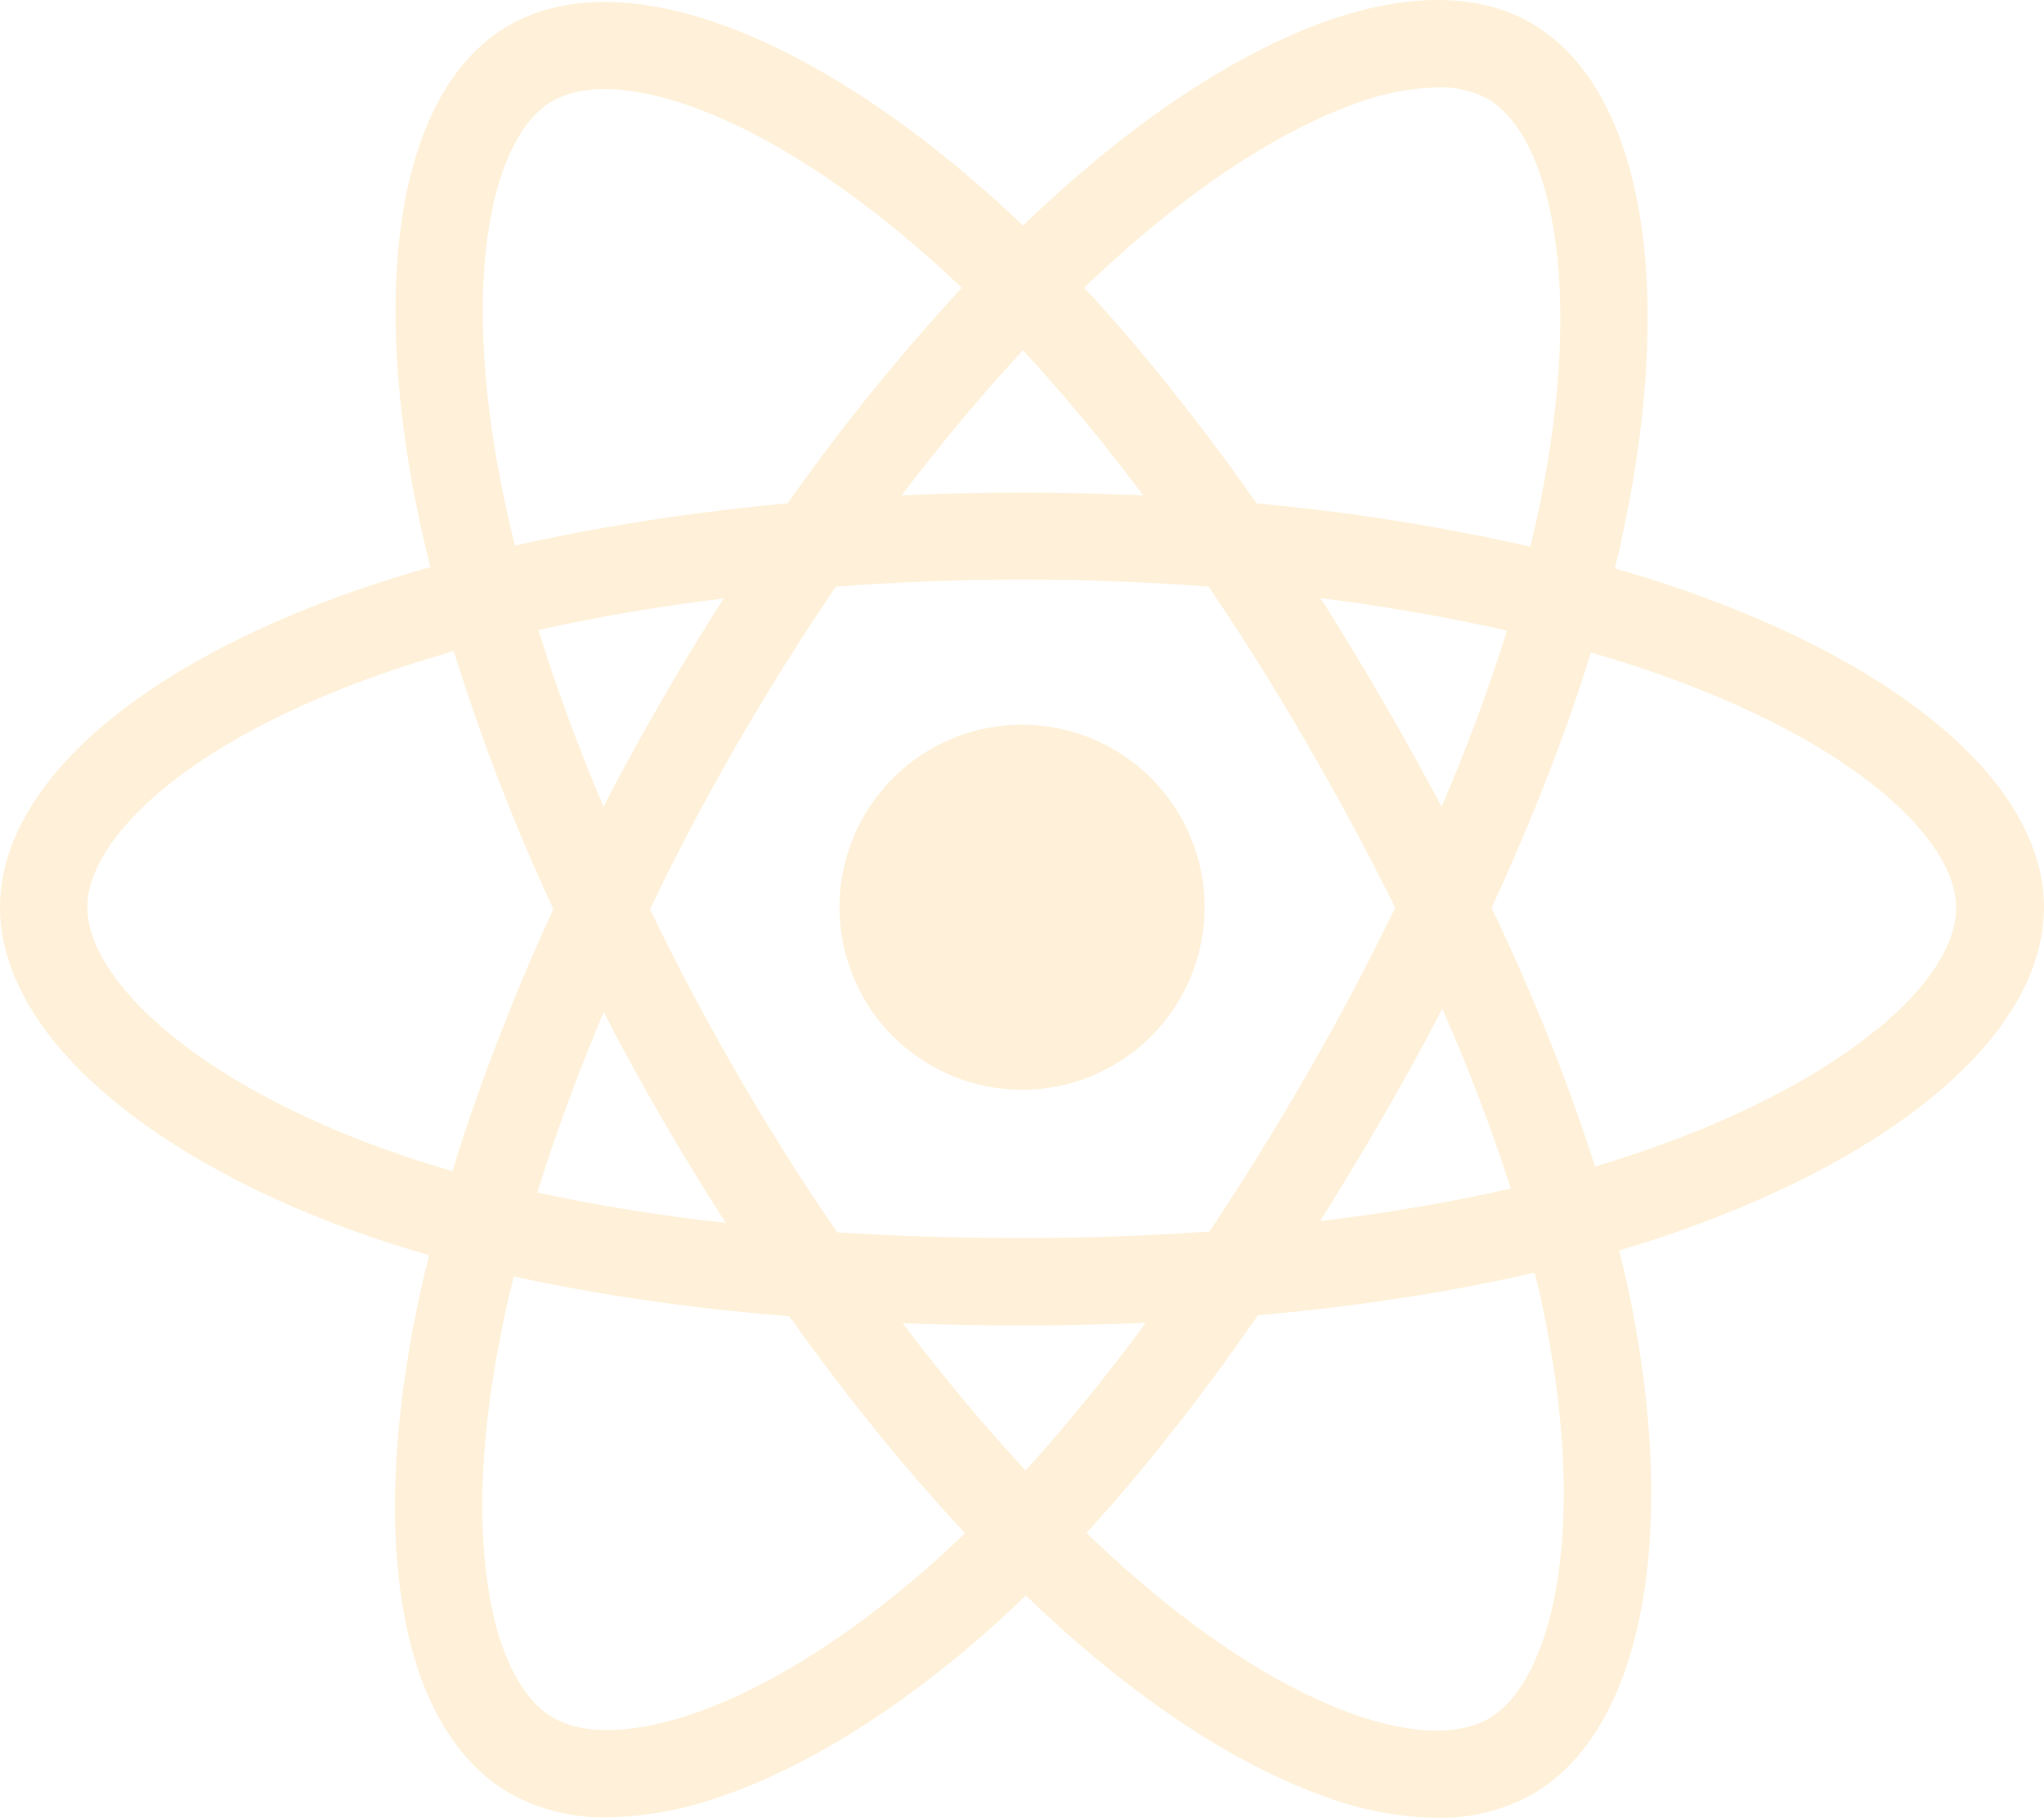
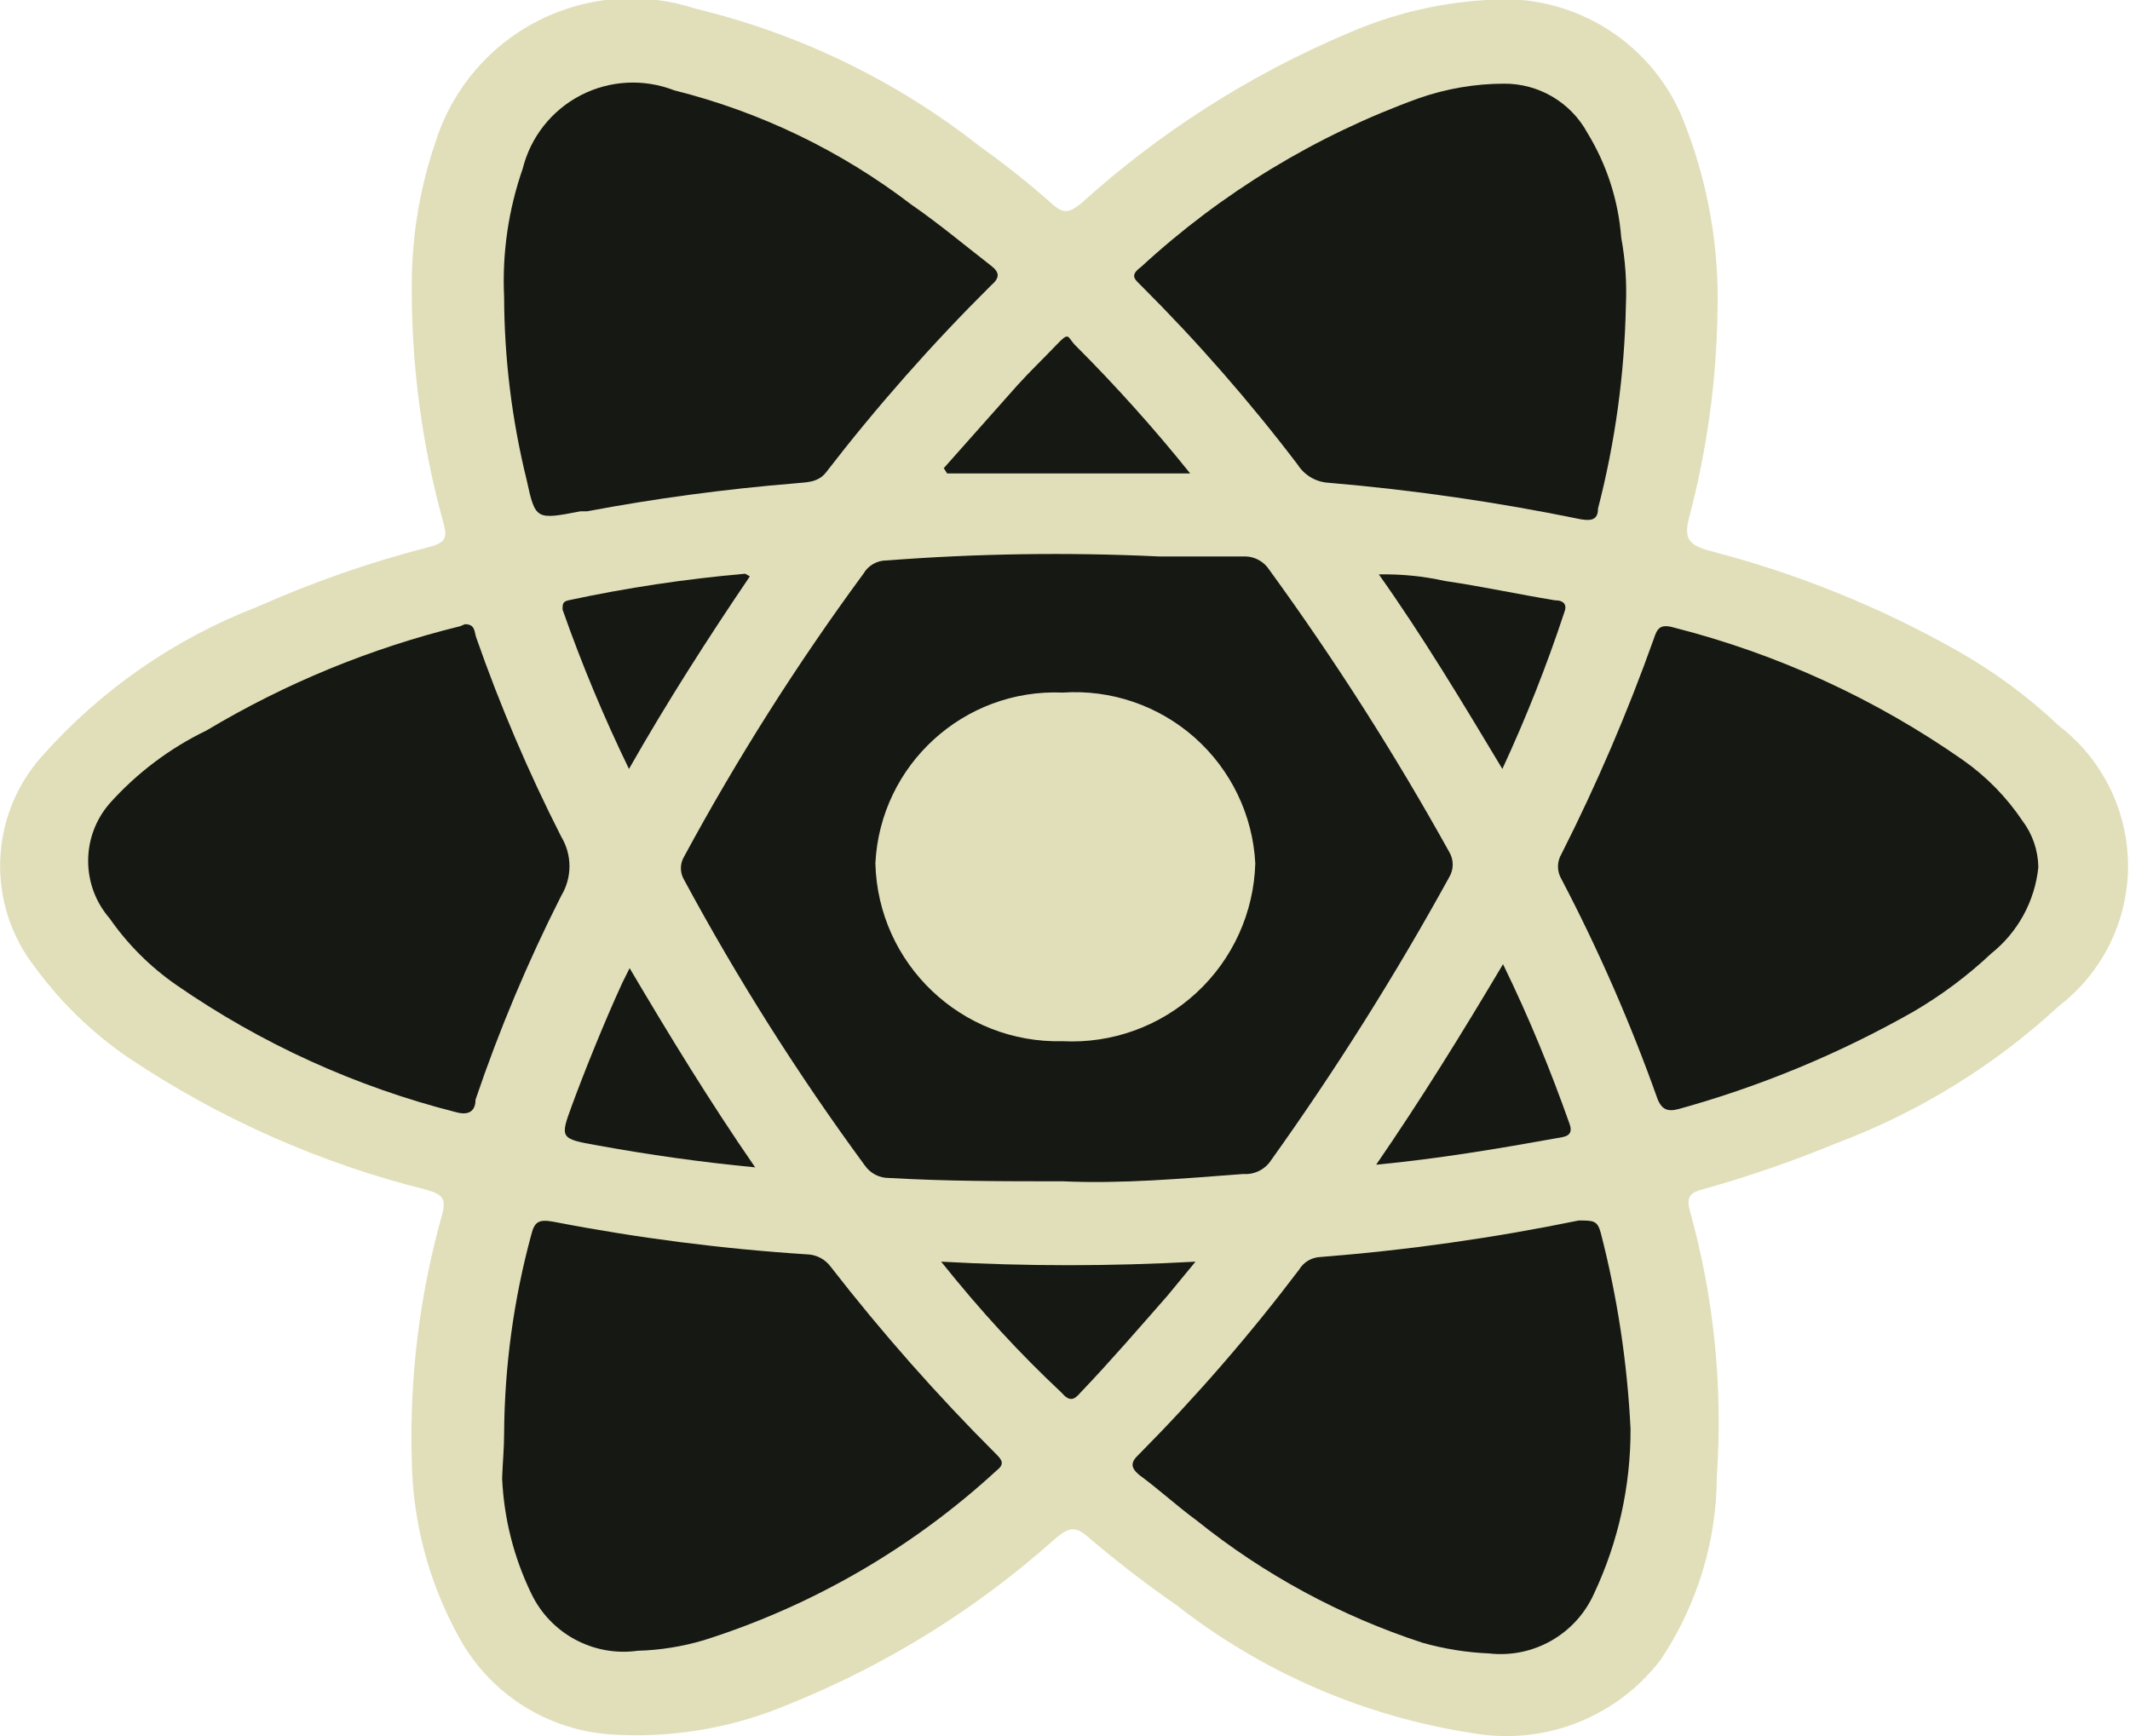
- <svg xmlns="http://www.w3.org/2000/svg" viewBox="0 0 388.49 345.59">
+ <svg xmlns="http://www.w3.org/2000/svg" viewBox="0 0 32.07 26.14">
  <defs>
-     <style>.cls-1{fill:#fff1d9;}</style>
+     <style>.cls-1{fill:#e1dfba;}.cls-2{fill:#161913;}</style>
  </defs>
  <g id="Capa_2" data-name="Capa 2">
    <g id="Capa_1-2" data-name="Capa 1">
-       <circle class="cls-1" cx="194.25" cy="172.47" r="34.7" transform="translate(-51.21 87.46) rotate(-22.5)" />
-       <path class="cls-1" d="M368.51,137.88c-12-10-29-19-49.09-25.89q-6-2.08-12.49-3.94c.7-2.88,1.34-5.71,1.92-8.51,4.56-22.12,5.52-42.49,2.77-58.9C308.67,23,301.54,10.46,291,4.38c-10.14-5.85-23.95-5.84-39.92,0C236.39,9.81,220.16,20,204.11,34q-4.83,4.22-9.67,8.87-3.23-3.09-6.44-5.94c-16.89-15-34.06-26-49.65-31.82-16.75-6.25-31.18-6.33-41.71-.23-10.14,5.86-17,17.83-19.91,34.61-2.66,15.4-1.9,34.58,2.18,55.46.83,4.2,1.79,8.5,2.87,12.86q-7.45,2.11-14.38,4.52c-19.78,6.9-36.42,15.83-48.11,25.83C6.67,149,0,160.81,0,172.45c0,12,7,24.33,20.3,35.7,12.5,10.7,30,20.1,50.74,27.17,3.37,1.15,6.88,2.25,10.5,3.29q-1.76,7.09-3.05,13.9C74.59,273.1,74,292,76.84,307.09c3,16.32,10,28,20.07,33.84a36.54,36.54,0,0,0,18.53,4.55,68.39,68.39,0,0,0,22.54-4.3c15.51-5.48,32.42-16,48.88-30.38q4-3.54,8.12-7.48,5.25,5.06,10.48,9.56c15.89,13.67,32,23.59,46.47,28.7a64.49,64.49,0,0,0,21.18,4,35.79,35.79,0,0,0,18.16-4.5c10.37-6,17.53-18.26,20.72-35.45,3-16.18,2.35-36.07-1.9-57.53q-1-5.09-2.33-10.39,3.69-1.09,7.22-2.26c21.44-7.1,39.56-16.44,52.4-27,13.81-11.37,21.11-23.81,21.11-36C388.49,160.74,381.58,148.79,368.51,137.88ZM256.79,20a49,49,0,0,1,16.46-3.4,18.85,18.85,0,0,1,9.45,2.16c6,3.47,10.48,12.22,12.55,24.63,2.42,14.41,1.5,32.68-2.65,52.81q-.78,3.8-1.74,7.71a398,398,0,0,0-52-8.21q-6-8.55-12.19-16.54Q216.43,65.86,206.08,54.7q4.46-4.29,8.93-8.18C229.55,33.87,244,24.7,256.79,20Zm-8.33,184.1q-9.15,15.87-18.59,30c-11.54.83-23.47,1.25-35.62,1.25s-23.89-.37-35.14-1.09c-6.64-9.66-13-19.76-19-30.13h0c-6-10.37-11.55-20.85-16.57-31.28,5-10.51,10.57-21,16.52-31.33h0c6-10.38,12.29-20.42,18.82-30,11.62-.88,23.49-1.34,35.39-1.34s23.87.45,35.44,1.33c6.42,9.48,12.7,19.49,18.72,29.9,6.13,10.58,11.73,21,16.76,31.15C260.12,183,254.53,193.57,248.46,204.09Zm25.68-12.33a348.61,348.61,0,0,1,13,34.18,357.42,357.42,0,0,1-36.23,6.18q6-9.57,11.9-19.74T274.14,191.76Zm-79.21,87.77c-7.87-8.5-15.72-17.91-23.38-28q11.14.44,22.7.44,11.91,0,23.51-.52A350.54,350.54,0,0,1,194.93,279.53Zm-57-47.08a351.21,351.21,0,0,1-35.8-5.76c3.44-11.08,7.68-22.61,12.6-34.29q5.2,10.08,11,20.08h0Q131.63,222.68,137.93,232.45Zm-23.24-79.11c-4.82-11.43-9-22.69-12.34-33.59,11.09-2.47,22.92-4.5,35.2-6q-6.12,9.54-11.89,19.55T114.69,153.34Zm79.75-86.77c7.64,8.29,15.31,17.55,22.86,27.6q-11.42-.54-23.05-.54t-22.87.53C178.91,84.23,186.64,75,194.44,66.57Zm68.34,66.57Q257,123.18,251,113.7c12.37,1.56,24.25,3.64,35.43,6.19A354.17,354.17,0,0,1,274,153.36Q268.67,143.32,262.78,133.14ZM95.2,91.76c-3.7-18.92-4.43-36-2.12-49.46,2-11.6,6.21-19.79,11.87-23.06,6-3.48,15.82-3,27.6,1.42,13.69,5.11,29,15,44.43,28.68,1.93,1.72,3.88,3.51,5.83,5.37a398.45,398.45,0,0,0-33.1,40.95c-8.15.76-16.2,1.73-24.1,2.9-9.67,1.44-18.94,3.17-27.74,5.16Q96.35,97.63,95.2,91.76ZM76.41,219.62C57.68,213.21,42,204.89,31.1,195.55c-9.35-8-14.5-16.21-14.5-23.1,0-6.54,4.78-14.24,13.48-21.68C40.22,142.1,55,134.23,72.86,128c4.27-1.49,8.74-2.89,13.38-4.21a396.27,396.27,0,0,0,18.93,49.05Q100,184,95.64,195.18c-3.7,9.39-6.93,18.56-9.65,27.44Q81,221.2,76.41,219.62Zm56,105.91c-11.61,4.1-21.29,4.46-27.25,1-5.67-3.27-10-11.27-12-22.51-2.44-13.12-1.88-29.87,1.65-48.45.79-4.19,1.74-8.51,2.84-12.92q14.24,3.13,30.37,5.26,10.67,1.4,22,2.31,7,9.88,14.4,19.16,9.45,11.85,19,22.08-3.72,3.58-7.41,6.82C161,311.33,146,320.74,132.45,325.53Zm161.36-74.2c3.84,19.42,4.49,37.15,1.87,51.28-2.25,12.1-6.77,20.67-12.72,24.11-5.67,3.28-14.73,3-25.52-.8-12.59-4.43-26.82-13.28-41.15-25.62-3.23-2.77-6.48-5.75-9.75-8.9q9.83-10.74,19.71-23.65,6.48-8.47,12.86-17.71,10.15-.9,19.93-2.22c11.55-1.56,22.47-3.53,32.67-5.89Q292.9,246.73,293.81,251.33Zm63-55.7c-11.29,9.29-27.57,17.61-47.08,24.07-2.12.71-4.3,1.39-6.52,2.05-3-9.36-6.56-19.14-10.77-29.26-2.73-6.54-5.7-13.2-8.9-19.93q4.29-9.26,8-18.38c4.25-10.38,7.89-20.46,10.88-30.14q5.94,1.72,11.53,3.64c18.22,6.28,33.39,14.21,43.86,22.95,9,7.54,14,15.29,14,21.82C371.89,179.4,366.55,187.63,356.84,195.63Z" />
+       <path class="cls-1" d="M25.86,4.66a12.84,12.84,0,0,1-.43,3.14c-.08.32,0,.41.33.5a15.35,15.35,0,0,1,3.71,1.5A7.83,7.83,0,0,1,31,10.93a2.66,2.66,0,0,1,0,4.22,10.24,10.24,0,0,1-3.36,2.07,17.8,17.8,0,0,1-2,.69c-.19.05-.25.11-.2.31a11.87,11.87,0,0,1,.41,4A5,5,0,0,1,25,25a2.92,2.92,0,0,1-2.83,1.1,9.58,9.58,0,0,1-4.46-1.93,16.22,16.22,0,0,1-1.3-1c-.2-.18-.3-.19-.52,0a13.66,13.66,0,0,1-4,2.49,5.87,5.87,0,0,1-2.69.46,2.82,2.82,0,0,1-2.32-1.52A5.67,5.67,0,0,1,6.2,22a12.33,12.33,0,0,1,.46-3.72c.06-.23,0-.29-.23-.36a14.27,14.27,0,0,1-4.51-2A5.8,5.8,0,0,1,.53,14.57a2.48,2.48,0,0,1,.1-3.18A8.34,8.34,0,0,1,3.87,9.14a16.41,16.41,0,0,1,2.58-.9c.25-.06.29-.14.23-.35A13.22,13.22,0,0,1,6.2,4.2a6.67,6.67,0,0,1,.36-2.07,3.09,3.09,0,0,1,3.91-2,11.14,11.14,0,0,1,4.29,2.08,12.72,12.72,0,0,1,1.08.86c.18.16.26.13.43,0A14.26,14.26,0,0,1,20.32.49,6.08,6.08,0,0,1,22.38,0a2.91,2.91,0,0,1,3,1.9A7.21,7.21,0,0,1,25.86,4.66Z" />
+       <path class="cls-2" d="M16,17.79c-.88,0-1.74,0-2.61-.05a.44.44,0,0,1-.37-.19,36.57,36.57,0,0,1-2.72-4.3.34.34,0,0,1,0-.35A36.33,36.33,0,0,1,13,8.64a.4.4,0,0,1,.35-.2,33,33,0,0,1,4.1-.06c.44,0,.87,0,1.31,0a.44.44,0,0,1,.35.2,41.24,41.24,0,0,1,2.71,4.25.37.37,0,0,1,0,.38,42.87,42.87,0,0,1-2.68,4.26.46.46,0,0,1-.42.21C17.79,17.75,16.89,17.83,16,17.79Z" />
+       <path class="cls-2" d="M7,9.4c.16,0,.14.12.17.2a24.33,24.33,0,0,0,1.28,3,.86.86,0,0,1,0,.89,23.47,23.47,0,0,0-1.29,3.07c0,.14-.07.25-.29.19a13,13,0,0,1-4.22-1.92,4,4,0,0,1-1-1,1.32,1.32,0,0,1,0-1.73A4.7,4.7,0,0,1,3.11,11,13.88,13.88,0,0,1,6.93,9.43Z" />
+       <path class="cls-2" d="M7.59,21.59a11.71,11.71,0,0,1,.41-3c.05-.2.12-.23.34-.19a30.3,30.3,0,0,0,3.81.49.46.46,0,0,1,.36.19A29.85,29.85,0,0,0,15,21.9c.09.09.13.15,0,.25a11.74,11.74,0,0,1-4.4,2.55,3.89,3.89,0,0,1-1,.16A1.54,1.54,0,0,1,8,24a4.43,4.43,0,0,1-.44-1.74C7.57,22,7.59,21.81,7.59,21.59Z" />
+       <path class="cls-2" d="M24.55,21.52A5.78,5.78,0,0,1,24,24a1.54,1.54,0,0,1-1.58.9,4.37,4.37,0,0,1-1-.16,10.76,10.76,0,0,1-3.4-1.84c-.3-.22-.57-.47-.87-.69-.13-.11-.13-.19,0-.31a27.59,27.59,0,0,0,2.41-2.78.39.39,0,0,1,.32-.19,31.67,31.67,0,0,0,3.89-.55c.22,0,.28,0,.33.18A14.65,14.65,0,0,1,24.55,21.52Z" />
+       <path class="cls-2" d="M7.59,4.47a5.14,5.14,0,0,1,.28-1.93,1.71,1.71,0,0,1,2.28-1.18,9.78,9.78,0,0,1,3.57,1.72c.42.29.8.61,1.2.92.13.1.14.18,0,.3a28.49,28.49,0,0,0-2.48,2.81c-.13.17-.32.15-.48.17q-1.58.13-3.12.42H8.74c-.67.13-.68.13-.81-.47A11.67,11.67,0,0,1,7.59,4.47Z" />
+       <path class="cls-2" d="M24.48,4.6a13.27,13.27,0,0,1-.42,3.06c0,.16-.09.19-.26.16A32.5,32.5,0,0,0,20,7.27.59.59,0,0,1,19.54,7a26.22,26.22,0,0,0-2.36-2.7c-.09-.09-.18-.15,0-.28a12.38,12.38,0,0,1,4.18-2.54,3.91,3.91,0,0,1,1.28-.22A1.42,1.42,0,0,1,23.9,2a3.55,3.55,0,0,1,.51,1.58A4.51,4.51,0,0,1,24.48,4.6Z" />
+       <path class="cls-2" d="M30.69,13.06a1.91,1.91,0,0,1-.71,1.3,6.47,6.47,0,0,1-1.18.88,15.56,15.56,0,0,1-3.52,1.46c-.18.05-.26,0-.32-.14a25.67,25.67,0,0,0-1.45-3.32.37.37,0,0,1,0-.38A28,28,0,0,0,24.9,9.62c.05-.15.09-.23.3-.17a13.33,13.33,0,0,1,4.36,2,3.5,3.5,0,0,1,.89.91A1.19,1.19,0,0,1,30.69,13.06Z" />
+       <path class="cls-2" d="M22.63,14.52c.4.82.72,1.61,1,2.4.07.19-.07.2-.19.22-.89.16-1.78.31-2.72.4C21.4,16.55,22,15.58,22.63,14.52Z" />
+       <path class="cls-2" d="M9.48,14.58c.59,1,1.2,2,1.89,3-.83-.08-1.6-.19-2.37-.33-.57-.1-.57-.11-.39-.6s.48-1.24.76-1.85Z" />
+       <path class="cls-2" d="M14.17,19A34.41,34.41,0,0,0,18,19l-.42.51c-.43.49-.87,1-1.31,1.46-.1.12-.17.14-.29,0C15.35,20.38,14.77,19.75,14.17,19Z" />
+       <path class="cls-2" d="M14.21,7.05,15.32,5.8c.19-.21.4-.41.59-.61s.16-.12.27,0a23.65,23.65,0,0,1,1.74,1.94c-1.26,0-2.46,0-3.66,0Z" />
+       <path class="cls-2" d="M22.62,11.58c-.6-1-1.2-2-1.86-2.93a4.24,4.24,0,0,1,1,.1c.55.08,1.1.2,1.65.29.14,0,.19.07.14.19A21.92,21.92,0,0,1,22.62,11.58Z" />
+       <path class="cls-2" d="M11.29,8.68c-.63.93-1.24,1.88-1.82,2.9a22.75,22.75,0,0,1-1-2.4c0-.08,0-.12.09-.14a21.6,21.6,0,0,1,2.66-.4Z" />
+       <path class="cls-1" d="M18.9,13A2.76,2.76,0,0,1,16,15.68,2.75,2.75,0,0,1,13.18,13,2.71,2.71,0,0,1,16,10.43,2.72,2.72,0,0,1,18.9,13Z" />
    </g>
  </g>
</svg>
